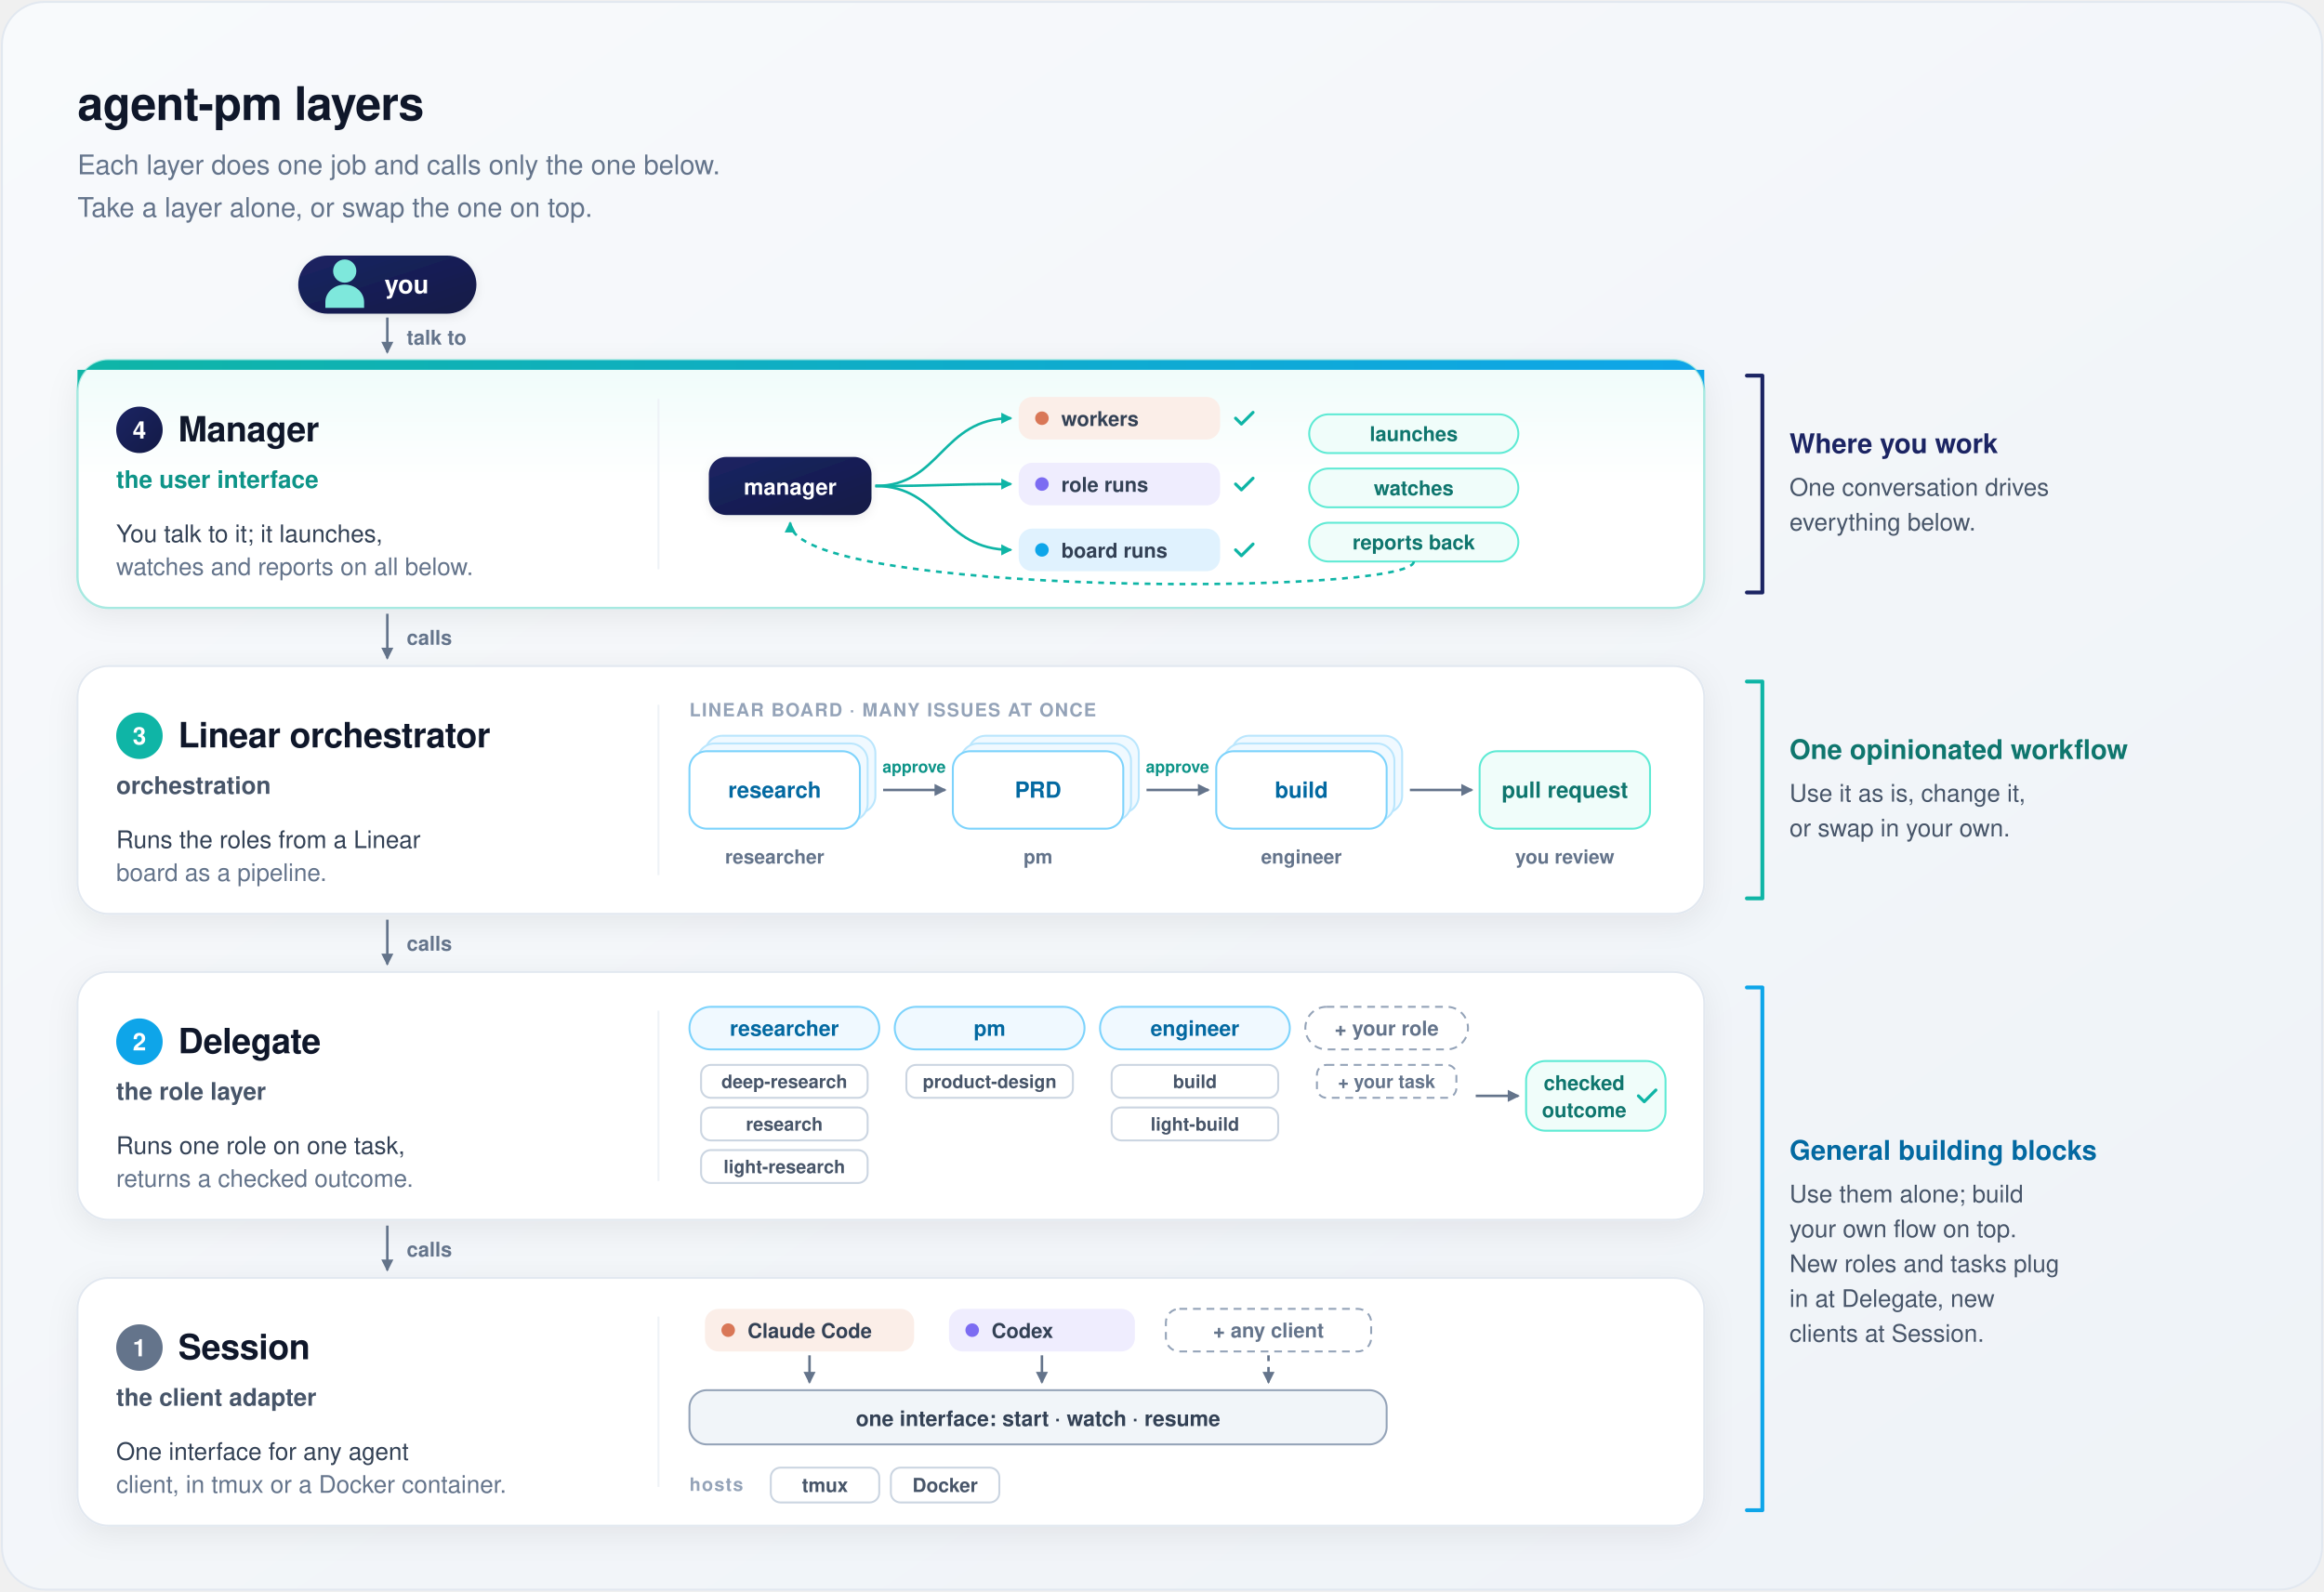
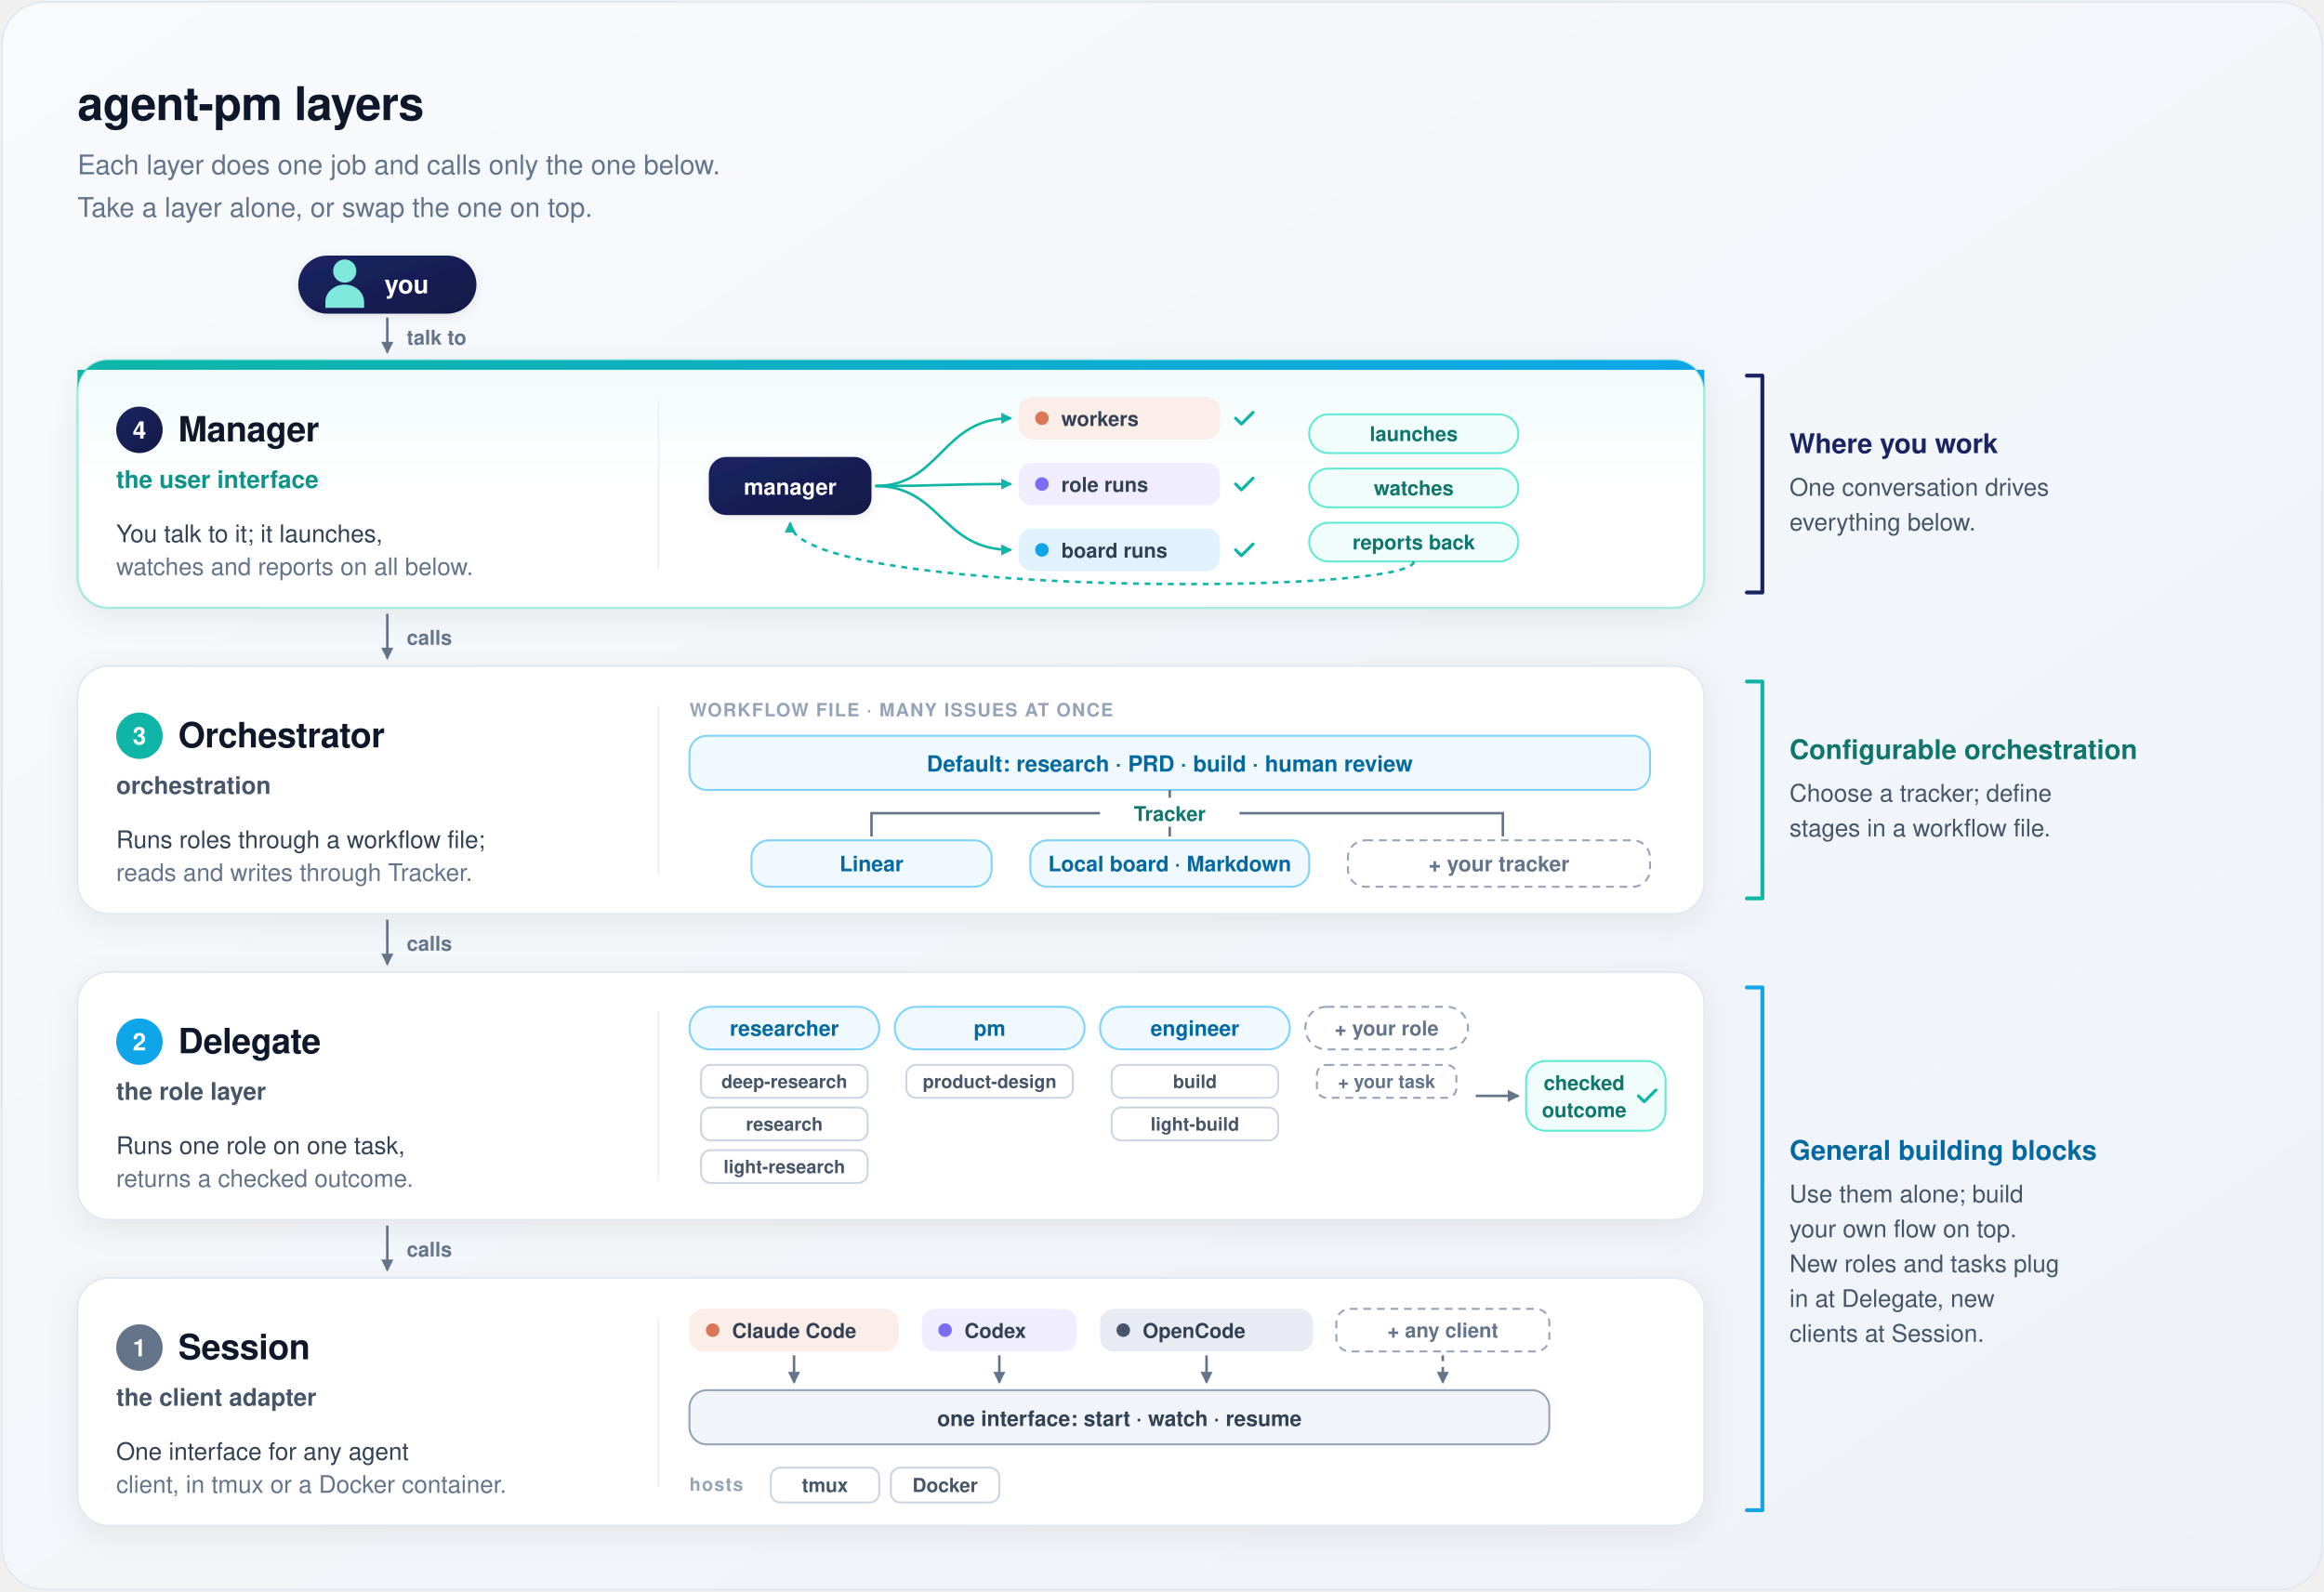
<svg xmlns="http://www.w3.org/2000/svg" width="1200" height="822" viewBox="0 0 1200 822" font-family="-apple-system, BlinkMacSystemFont, 'Segoe UI', Helvetica, Arial, sans-serif" role="img" aria-labelledby="t d">
  <defs>
    <linearGradient id="bg" x1="0" y1="0" x2="1" y2="1">
      <stop offset="0" stop-color="#f8fafc" />
      <stop offset="1" stop-color="#eef2f7" />
    </linearGradient>
    <linearGradient id="heroBg" x1="0" y1="0" x2="0" y2="1">
      <stop offset="0" stop-color="#effcfa" />
      <stop offset="0.5" stop-color="#ffffff" />
    </linearGradient>
    <linearGradient id="heroBar" x1="0" y1="0" x2="1" y2="0">
      <stop offset="0" stop-color="#0fb5a6" />
      <stop offset="1" stop-color="#0ea5e9" />
    </linearGradient>
    <linearGradient id="mgr" x1="0" y1="0" x2="1" y2="1">
      <stop offset="0" stop-color="#1b2463" />
      <stop offset="1" stop-color="#131a46" />
    </linearGradient>
    <filter id="card" x="-10%" y="-10%" width="120%" height="125%">
      <feDropShadow dx="0" dy="4" stdDeviation="8" flood-color="#0f172a" flood-opacity="0.07" />
    </filter>
    <filter id="soft" x="-15%" y="-15%" width="130%" height="140%">
      <feDropShadow dx="0" dy="1.5" stdDeviation="2.5" flood-color="#0f172a" flood-opacity="0.08" />
    </filter>
    <marker id="m1" viewBox="0 0 10 10" refX="8" refY="5" markerWidth="6" markerHeight="6" orient="auto-start-reverse">
      <path d="M1,1 L9,5 L1,9 z" fill="#64748b" />
    </marker>
    <marker id="m3" viewBox="0 0 10 10" refX="8" refY="5" markerWidth="5.5" markerHeight="5.5" orient="auto-start-reverse">
      <path d="M1,1 L9,5 L1,9 z" fill="#0fb5a6" />
    </marker>
    <g id="person">
      <circle cx="0" cy="-8" r="6" />
      <path d="M-10,11 V8 A10,9 0 0 1 10,8 V11 Z" />
    </g>
  </defs>
  <rect x="1" y="1" width="1198" height="820" rx="22" fill="url(#bg)" stroke="#e2e8f0" />
  <text x="40" y="62" font-size="24" fill="#0f172a" font-weight="700" text-anchor="start" letter-spacing="-0.3">agent-pm layers</text>
  <text x="40" y="90" font-size="14" fill="#64748b" font-weight="500" text-anchor="start">Each layer does one job and calls only the one below.</text>
  <text x="40" y="112" font-size="14" fill="#64748b" font-weight="500" text-anchor="start">Take a layer alone, or swap the one on top.</text>
  <rect x="154" y="132" width="92" height="30" rx="15" fill="url(#mgr)" filter="url(#soft)" />
  <use href="#person" x="178" y="148" fill="#7ee8dc" />
  <text x="210" y="151.5" font-size="13" fill="#ffffff" font-weight="700" text-anchor="middle">you</text>
  <path d="M200,164 V182" fill="none" stroke="#64748b" stroke-width="1.3" marker-end="url(#m1)" />
  <text x="210" y="178" font-size="10.5" fill="#64748b" font-weight="600" text-anchor="start">talk to</text>
  <rect x="40" y="186" width="840" height="128" rx="16" fill="url(#heroBg)" stroke="#a7e9e1" stroke-width="1.2" filter="url(#card)" />
  <path d="M56,186 H864 A16,16 0 0 1 880,202 V191 H40 V202 A16,16 0 0 1 56,186 Z" fill="url(#heroBar)" />
  <circle cx="72" cy="222" r="12" fill="url(#mgr)" />
  <text x="72" y="226.5" font-size="12.5" fill="#ffffff" font-weight="700" text-anchor="middle">4</text>
  <text x="92" y="228" font-size="18" fill="#0f172a" font-weight="700" text-anchor="start" letter-spacing="-0.2">Manager</text>
  <text x="60" y="252" font-size="12.5" fill="#0d9488" font-weight="600" text-anchor="start">the user interface</text>
  <text x="60" y="280" font-size="12.5" fill="#334155" font-weight="500" text-anchor="start">You talk to it; it launches,</text>
  <text x="60" y="297" font-size="12.5" fill="#64748b" font-weight="500" text-anchor="start">watches and reports on all below.</text>
  <line x1="340" y1="206" x2="340" y2="294" stroke="#eef2f7" />
  <path d="M200,317 V340" fill="none" stroke="#64748b" stroke-width="1.3" marker-end="url(#m1)" />
  <text x="210" y="333.0" font-size="10.5" fill="#64748b" font-weight="600" text-anchor="start">calls</text>
  <rect x="40" y="344" width="840" height="128" rx="16" fill="#ffffff" stroke="#e2e8f0" filter="url(#card)" />
  <circle cx="72" cy="380" r="12" fill="#0fb5a6" />
  <text x="72" y="384.5" font-size="12.5" fill="#ffffff" font-weight="700" text-anchor="middle">3</text>
-   <text x="92" y="386" font-size="18" fill="#0f172a" font-weight="700" text-anchor="start" letter-spacing="-0.2">Linear orchestrator</text>
+   <text x="92" y="386" font-size="18" fill="#0f172a" font-weight="700" text-anchor="start" letter-spacing="-0.2">Orchestrator</text>
  <text x="60" y="410" font-size="12.5" fill="#475569" font-weight="600" text-anchor="start">orchestration</text>
-   <text x="60" y="438" font-size="12.5" fill="#334155" font-weight="500" text-anchor="start">Runs the roles from a Linear</text>
-   <text x="60" y="455" font-size="12.5" fill="#64748b" font-weight="500" text-anchor="start">board as a pipeline.</text>
+   <text x="60" y="438" font-size="12.5" fill="#334155" font-weight="500" text-anchor="start">Runs roles through a workflow file;</text>
+   <text x="60" y="455" font-size="12.5" fill="#64748b" font-weight="500" text-anchor="start">reads and writes through Tracker.</text>
  <line x1="340" y1="364" x2="340" y2="452" stroke="#eef2f7" />
  <path d="M200,475 V498" fill="none" stroke="#64748b" stroke-width="1.3" marker-end="url(#m1)" />
  <text x="210" y="491.0" font-size="10.5" fill="#64748b" font-weight="600" text-anchor="start">calls</text>
  <rect x="40" y="502" width="840" height="128" rx="16" fill="#ffffff" stroke="#e2e8f0" filter="url(#card)" />
  <circle cx="72" cy="538" r="12" fill="#0ea5e9" />
  <text x="72" y="542.5" font-size="12.5" fill="#ffffff" font-weight="700" text-anchor="middle">2</text>
  <text x="92" y="544" font-size="18" fill="#0f172a" font-weight="700" text-anchor="start" letter-spacing="-0.2">Delegate</text>
  <text x="60" y="568" font-size="12.5" fill="#475569" font-weight="600" text-anchor="start">the role layer</text>
  <text x="60" y="596" font-size="12.5" fill="#334155" font-weight="500" text-anchor="start">Runs one role on one task,</text>
  <text x="60" y="613" font-size="12.5" fill="#64748b" font-weight="500" text-anchor="start">returns a checked outcome.</text>
  <line x1="340" y1="522" x2="340" y2="610" stroke="#eef2f7" />
  <path d="M200,633 V656" fill="none" stroke="#64748b" stroke-width="1.3" marker-end="url(#m1)" />
  <text x="210" y="649.0" font-size="10.5" fill="#64748b" font-weight="600" text-anchor="start">calls</text>
  <rect x="40" y="660" width="840" height="128" rx="16" fill="#ffffff" stroke="#e2e8f0" filter="url(#card)" />
  <circle cx="72" cy="696" r="12" fill="#64748b" />
  <text x="72" y="700.5" font-size="12.5" fill="#ffffff" font-weight="700" text-anchor="middle">1</text>
  <text x="92" y="702" font-size="18" fill="#0f172a" font-weight="700" text-anchor="start" letter-spacing="-0.2">Session</text>
  <text x="60" y="726" font-size="12.5" fill="#475569" font-weight="600" text-anchor="start">the client adapter</text>
  <text x="60" y="754" font-size="12.5" fill="#334155" font-weight="500" text-anchor="start">One interface for any agent</text>
  <text x="60" y="771" font-size="12.5" fill="#64748b" font-weight="500" text-anchor="start">client, in tmux or a Docker container.</text>
  <line x1="340" y1="680" x2="340" y2="768" stroke="#eef2f7" />
  <rect x="366" y="236" width="84" height="30" rx="9" fill="url(#mgr)" filter="url(#soft)" />
  <text x="408" y="255.5" font-size="11.5" fill="#ffffff" font-weight="600" text-anchor="middle">manager</text>
  <path d="M452,251 C486,251 486,216 522,216" fill="none" stroke="#0fb5a6" stroke-width="1.3" marker-end="url(#m3)" />
  <rect x="526" y="205" width="104" height="22" rx="7" fill="#fbeee8" />
  <circle cx="538" cy="216" r="3.5" fill="#d97757" />
  <text x="548" y="220" font-size="10.5" fill="#334155" font-weight="600" text-anchor="start">workers</text>
  <path d="M638,216 l3,3 l6,-6" fill="none" stroke="#0fb5a6" stroke-width="1.6" stroke-linecap="round" stroke-linejoin="round" />
  <path d="M452,251 C486,251 486,250 522,250" fill="none" stroke="#0fb5a6" stroke-width="1.3" marker-end="url(#m3)" />
  <rect x="526" y="239" width="104" height="22" rx="7" fill="#efedfe" />
  <circle cx="538" cy="250" r="3.5" fill="#7c6cf2" />
  <text x="548" y="254" font-size="10.5" fill="#334155" font-weight="600" text-anchor="start">role runs</text>
  <path d="M638,250 l3,3 l6,-6" fill="none" stroke="#0fb5a6" stroke-width="1.6" stroke-linecap="round" stroke-linejoin="round" />
  <path d="M452,251 C486,251 486,284 522,284" fill="none" stroke="#0fb5a6" stroke-width="1.3" marker-end="url(#m3)" />
  <rect x="526" y="273" width="104" height="22" rx="7" fill="#e0f2fe" />
  <circle cx="538" cy="284" r="3.5" fill="#0ea5e9" />
  <text x="548" y="288" font-size="10.5" fill="#334155" font-weight="600" text-anchor="start">board runs</text>
  <path d="M638,284 l3,3 l6,-6" fill="none" stroke="#0fb5a6" stroke-width="1.6" stroke-linecap="round" stroke-linejoin="round" />
  <rect x="676" y="214" width="108" height="20" rx="10.0" fill="#f0fdfa" stroke="#5eead4" />
  <text x="730.0" y="227.78" font-size="10.5" fill="#0f766e" font-weight="600" text-anchor="middle">launches</text>
  <rect x="676" y="242" width="108" height="20" rx="10.0" fill="#f0fdfa" stroke="#5eead4" />
  <text x="730.0" y="255.78" font-size="10.5" fill="#0f766e" font-weight="600" text-anchor="middle">watches</text>
  <rect x="676" y="270" width="108" height="20" rx="10.0" fill="#f0fdfa" stroke="#5eead4" />
  <text x="730.0" y="283.78" font-size="10.5" fill="#0f766e" font-weight="600" text-anchor="middle">reports back</text>
  <path d="M730,290 C730,308 408,308 408,270" fill="none" stroke="#0fb5a6" stroke-width="1.3" stroke-dasharray="3 3" marker-end="url(#m3)" />
-   <text x="356" y="370" font-size="9.5" fill="#94a3b8" font-weight="700" text-anchor="start" letter-spacing="0.6">LINEAR BOARD · MANY ISSUES AT ONCE</text>
-   <rect x="364" y="380" width="88" height="40" rx="9" fill="#f0f9ff" stroke="#bae6fd" />
-   <rect x="360" y="384" width="88" height="40" rx="9" fill="#f0f9ff" stroke="#bae6fd" />
-   <rect x="356" y="388" width="88" height="40" rx="9" fill="#ffffff" stroke="#7dd3fc" />
-   <text x="400.0" y="412" font-size="11.5" fill="#0369a1" font-weight="700" text-anchor="middle">research</text>
-   <text x="400.0" y="446" font-size="10" fill="#64748b" font-weight="600" text-anchor="middle">researcher</text>
-   <rect x="500" y="380" width="88" height="40" rx="9" fill="#f0f9ff" stroke="#bae6fd" />
-   <rect x="496" y="384" width="88" height="40" rx="9" fill="#f0f9ff" stroke="#bae6fd" />
-   <rect x="492" y="388" width="88" height="40" rx="9" fill="#ffffff" stroke="#7dd3fc" />
-   <text x="536.0" y="412" font-size="11.5" fill="#0369a1" font-weight="700" text-anchor="middle">PRD</text>
-   <text x="536.0" y="446" font-size="10" fill="#64748b" font-weight="600" text-anchor="middle">pm</text>
-   <path d="M456,408 H488" fill="none" stroke="#64748b" stroke-width="1.3" marker-end="url(#m1)" />
-   <rect x="636" y="380" width="88" height="40" rx="9" fill="#f0f9ff" stroke="#bae6fd" />
-   <rect x="632" y="384" width="88" height="40" rx="9" fill="#f0f9ff" stroke="#bae6fd" />
-   <rect x="628" y="388" width="88" height="40" rx="9" fill="#ffffff" stroke="#7dd3fc" />
-   <text x="672.0" y="412" font-size="11.5" fill="#0369a1" font-weight="700" text-anchor="middle">build</text>
-   <text x="672.0" y="446" font-size="10" fill="#64748b" font-weight="600" text-anchor="middle">engineer</text>
-   <path d="M592,408 H624" fill="none" stroke="#64748b" stroke-width="1.3" marker-end="url(#m1)" />
-   <rect x="764" y="388" width="88" height="40" rx="9" fill="#f0fdfa" stroke="#5eead4" />
-   <text x="808.0" y="412" font-size="11.5" fill="#0f766e" font-weight="700" text-anchor="middle">pull request</text>
-   <text x="808.0" y="446" font-size="10" fill="#64748b" font-weight="600" text-anchor="middle">you review</text>
-   <path d="M728,408 H760" fill="none" stroke="#64748b" stroke-width="1.3" marker-end="url(#m1)" />
-   <text x="472.0" y="399" font-size="8.5" fill="#0d9488" font-weight="600" text-anchor="middle">approve</text>
-   <text x="608.0" y="399" font-size="8.5" fill="#0d9488" font-weight="600" text-anchor="middle">approve</text>
+   <text x="356" y="370" font-size="9.5" fill="#94a3b8" font-weight="700" text-anchor="start" letter-spacing="0.6">WORKFLOW FILE · MANY ISSUES AT ONCE</text>
+   <rect x="356" y="380" width="496" height="28" rx="9" fill="#f0f9ff" stroke="#7dd3fc" />
+   <text x="604" y="398.5" font-size="11.5" fill="#0369a1" font-weight="700" text-anchor="middle">Default: research · PRD · build · human review</text>
+   <text x="604" y="424" font-size="10.5" fill="#0f766e" font-weight="700" text-anchor="middle">Tracker</text>
+   <path d="M604,408 V412 M450,432 V420 H568 M640,420 H776 V432 M604,427 V432" fill="none" stroke="#64748b" stroke-width="1.3" />
+   <rect x="388" y="434" width="124" height="24" rx="9" fill="#f0f9ff" stroke="#7dd3fc" />
+   <text x="450" y="450" font-size="11" fill="#0369a1" font-weight="700" text-anchor="middle">Linear</text>
+   <rect x="532" y="434" width="144" height="24" rx="9" fill="#f0f9ff" stroke="#7dd3fc" />
+   <text x="604" y="450" font-size="11" fill="#0369a1" font-weight="700" text-anchor="middle">Local board · Markdown</text>
+   <rect x="696" y="434" width="156" height="24" rx="9" fill="#ffffff" stroke="#94a3b8" stroke-dasharray="4 3" />
+   <text x="774" y="450" font-size="11" fill="#64748b" font-weight="600" text-anchor="middle">+ your tracker</text>
  <rect x="356" y="520" width="98" height="22" rx="11.0" fill="#f0f9ff" stroke="#7dd3fc" />
  <text x="405.0" y="534.96" font-size="11" fill="#0369a1" font-weight="700" text-anchor="middle">researcher</text>
  <rect x="362" y="550" width="86" height="17" rx="5" fill="#ffffff" stroke="#cbd5e1" />
  <text x="405.0" y="561.92" font-size="9.5" fill="#475569" font-weight="600" text-anchor="middle">deep-research</text>
  <rect x="362" y="572" width="86" height="17" rx="5" fill="#ffffff" stroke="#cbd5e1" />
  <text x="405.0" y="583.92" font-size="9.5" fill="#475569" font-weight="600" text-anchor="middle">research</text>
  <rect x="362" y="594" width="86" height="17" rx="5" fill="#ffffff" stroke="#cbd5e1" />
  <text x="405.0" y="605.92" font-size="9.5" fill="#475569" font-weight="600" text-anchor="middle">light-research</text>
  <rect x="462" y="520" width="98" height="22" rx="11.0" fill="#f0f9ff" stroke="#7dd3fc" />
  <text x="511.0" y="534.96" font-size="11" fill="#0369a1" font-weight="700" text-anchor="middle">pm</text>
  <rect x="468" y="550" width="86" height="17" rx="5" fill="#ffffff" stroke="#cbd5e1" />
  <text x="511.0" y="561.92" font-size="9.5" fill="#475569" font-weight="600" text-anchor="middle">product-design</text>
  <rect x="568" y="520" width="98" height="22" rx="11.0" fill="#f0f9ff" stroke="#7dd3fc" />
  <text x="617.0" y="534.96" font-size="11" fill="#0369a1" font-weight="700" text-anchor="middle">engineer</text>
  <rect x="574" y="550" width="86" height="17" rx="5" fill="#ffffff" stroke="#cbd5e1" />
  <text x="617.0" y="561.92" font-size="9.5" fill="#475569" font-weight="600" text-anchor="middle">build</text>
  <rect x="574" y="572" width="86" height="17" rx="5" fill="#ffffff" stroke="#cbd5e1" />
  <text x="617.0" y="583.92" font-size="9.5" fill="#475569" font-weight="600" text-anchor="middle">light-build</text>
  <rect x="674" y="520" width="84" height="22" rx="11.0" fill="#ffffff" stroke="#94a3b8" stroke-dasharray="4 3" />
  <text x="716.0" y="534.78" font-size="10.5" fill="#64748b" font-weight="600" text-anchor="middle">+ your role</text>
  <rect x="680" y="550" width="72" height="17" rx="5" fill="#ffffff" stroke="#94a3b8" stroke-dasharray="4 3" />
  <text x="716.0" y="561.92" font-size="9.5" fill="#64748b" font-weight="600" text-anchor="middle">+ your task</text>
  <path d="M762,566 H784" fill="none" stroke="#64748b" stroke-width="1.3" marker-end="url(#m1)" />
  <rect x="788" y="548" width="72" height="36" rx="10" fill="#f0fdfa" stroke="#5eead4" />
  <text x="818" y="563" font-size="10.5" fill="#0f766e" font-weight="700" text-anchor="middle">checked</text>
  <text x="818" y="577" font-size="10.5" fill="#0f766e" font-weight="700" text-anchor="middle">outcome</text>
  <path d="M846,566 l3,3 l6,-6" fill="none" stroke="#0fb5a6" stroke-width="1.6" stroke-linecap="round" stroke-linejoin="round" />
-   <rect x="364" y="676" width="108" height="22" rx="7" fill="#fbeee8" />
-   <circle cx="376" cy="687" r="3.5" fill="#d97757" />
-   <text x="386" y="691" font-size="10.5" fill="#334155" font-weight="600" text-anchor="start">Claude Code</text>
-   <path d="M418.0,700 V714" fill="none" stroke="#64748b" stroke-width="1.3" marker-end="url(#m1)" />
-   <rect x="490" y="676" width="96" height="22" rx="7" fill="#efedfe" />
-   <circle cx="502" cy="687" r="3.5" fill="#7c6cf2" />
-   <text x="512" y="691" font-size="10.5" fill="#334155" font-weight="600" text-anchor="start">Codex</text>
-   <path d="M538.0,700 V714" fill="none" stroke="#64748b" stroke-width="1.3" marker-end="url(#m1)" />
-   <rect x="602" y="676" width="106" height="22" rx="7" fill="#ffffff" stroke="#94a3b8" stroke-dasharray="4 3" />
-   <text x="655.0" y="690.78" font-size="10.5" fill="#64748b" font-weight="600" text-anchor="middle">+ any client</text>
-   <path d="M655.0,700 V714" fill="none" stroke="#64748b" stroke-width="1.3" stroke-dasharray="3 3" marker-end="url(#m1)" />
-   <rect x="356" y="718" width="360" height="28" rx="9" fill="#f1f5f9" stroke="#94a3b8" />
-   <text x="536.0" y="736.5" font-size="11" fill="#334155" font-weight="700" text-anchor="middle">one interface: start · watch · resume</text>
+   <rect x="356" y="676" width="108" height="22" rx="7" fill="#fbeee8" />
+   <circle cx="368" cy="687" r="3.5" fill="#d97757" />
+   <text x="378" y="691" font-size="10.5" fill="#334155" font-weight="600" text-anchor="start">Claude Code</text>
+   <path d="M410,700 V714" fill="none" stroke="#64748b" stroke-width="1.3" marker-end="url(#m1)" />
+   <rect x="476" y="676" width="80" height="22" rx="7" fill="#efedfe" />
+   <circle cx="488" cy="687" r="3.5" fill="#7c6cf2" />
+   <text x="498" y="691" font-size="10.5" fill="#334155" font-weight="600" text-anchor="start">Codex</text>
+   <path d="M516,700 V714" fill="none" stroke="#64748b" stroke-width="1.3" marker-end="url(#m1)" />
+   <rect x="568" y="676" width="110" height="22" rx="7" fill="#e8ecf2" />
+   <circle cx="580" cy="687" r="3.5" fill="#475569" />
+   <text x="590" y="691" font-size="10.5" fill="#334155" font-weight="600" text-anchor="start">OpenCode</text>
+   <path d="M623,700 V714" fill="none" stroke="#64748b" stroke-width="1.3" marker-end="url(#m1)" />
+   <rect x="690" y="676" width="110" height="22" rx="7" fill="#ffffff" stroke="#94a3b8" stroke-dasharray="4 3" />
+   <text x="745" y="690.78" font-size="10.5" fill="#64748b" font-weight="600" text-anchor="middle">+ any client</text>
+   <path d="M745,700 V714" fill="none" stroke="#64748b" stroke-width="1.3" stroke-dasharray="3 3" marker-end="url(#m1)" />
+   <rect x="356" y="718" width="444" height="28" rx="9" fill="#f1f5f9" stroke="#94a3b8" />
+   <text x="578" y="736.5" font-size="11" fill="#334155" font-weight="700" text-anchor="middle">one interface: start · watch · resume</text>
  <text x="356" y="770" font-size="9.5" fill="#94a3b8" font-weight="700" text-anchor="start" letter-spacing="0.6">hosts</text>
  <rect x="398" y="758" width="56" height="18" rx="5" fill="#ffffff" stroke="#cbd5e1" />
  <text x="426.0" y="770.6" font-size="10" fill="#475569" font-weight="600" text-anchor="middle">tmux</text>
  <rect x="460" y="758" width="56" height="18" rx="5" fill="#ffffff" stroke="#cbd5e1" />
  <text x="488.0" y="770.6" font-size="10" fill="#475569" font-weight="600" text-anchor="middle">Docker</text>
  <path d="M902,352 H910 V464 H902" fill="none" stroke="#0fb5a6" stroke-width="2" stroke-linecap="round" stroke-linejoin="round" />
-   <text x="924" y="392.0" font-size="14" fill="#0f766e" font-weight="700" text-anchor="start">One opinionated workflow</text>
-   <text x="924" y="414.0" font-size="12.5" fill="#475569" font-weight="500" text-anchor="start">Use it as is, change it,</text>
-   <text x="924" y="432.0" font-size="12.5" fill="#475569" font-weight="500" text-anchor="start">or swap in your own.</text>
+   <text x="924" y="392.0" font-size="14" fill="#0f766e" font-weight="700" text-anchor="start">Configurable orchestration</text>
+   <text x="924" y="414.0" font-size="12.5" fill="#475569" font-weight="500" text-anchor="start">Choose a tracker; define</text>
+   <text x="924" y="432.0" font-size="12.5" fill="#475569" font-weight="500" text-anchor="start">stages in a workflow file.</text>
  <path d="M902,510 H910 V780 H902" fill="none" stroke="#0ea5e9" stroke-width="2" stroke-linecap="round" stroke-linejoin="round" />
  <text x="924" y="599.0" font-size="14" fill="#0369a1" font-weight="700" text-anchor="start">General building blocks</text>
  <text x="924" y="621.0" font-size="12.5" fill="#475569" font-weight="500" text-anchor="start">Use them alone; build</text>
  <text x="924" y="639.0" font-size="12.5" fill="#475569" font-weight="500" text-anchor="start">your own flow on top.</text>
  <text x="924" y="657.0" font-size="12.5" fill="#475569" font-weight="500" text-anchor="start">New roles and tasks plug</text>
  <text x="924" y="675.0" font-size="12.5" fill="#475569" font-weight="500" text-anchor="start">in at Delegate, new</text>
  <text x="924" y="693.0" font-size="12.5" fill="#475569" font-weight="500" text-anchor="start">clients at Session.</text>
  <path d="M902,194 H910 V306 H902" fill="none" stroke="#1b2463" stroke-width="2" stroke-linecap="round" stroke-linejoin="round" />
  <text x="924" y="234.0" font-size="14" fill="#1b2463" font-weight="700" text-anchor="start">Where you work</text>
  <text x="924" y="256.0" font-size="12.5" fill="#475569" font-weight="500" text-anchor="start">One conversation drives</text>
  <text x="924" y="274.0" font-size="12.5" fill="#475569" font-weight="500" text-anchor="start">everything below.</text>
</svg>
